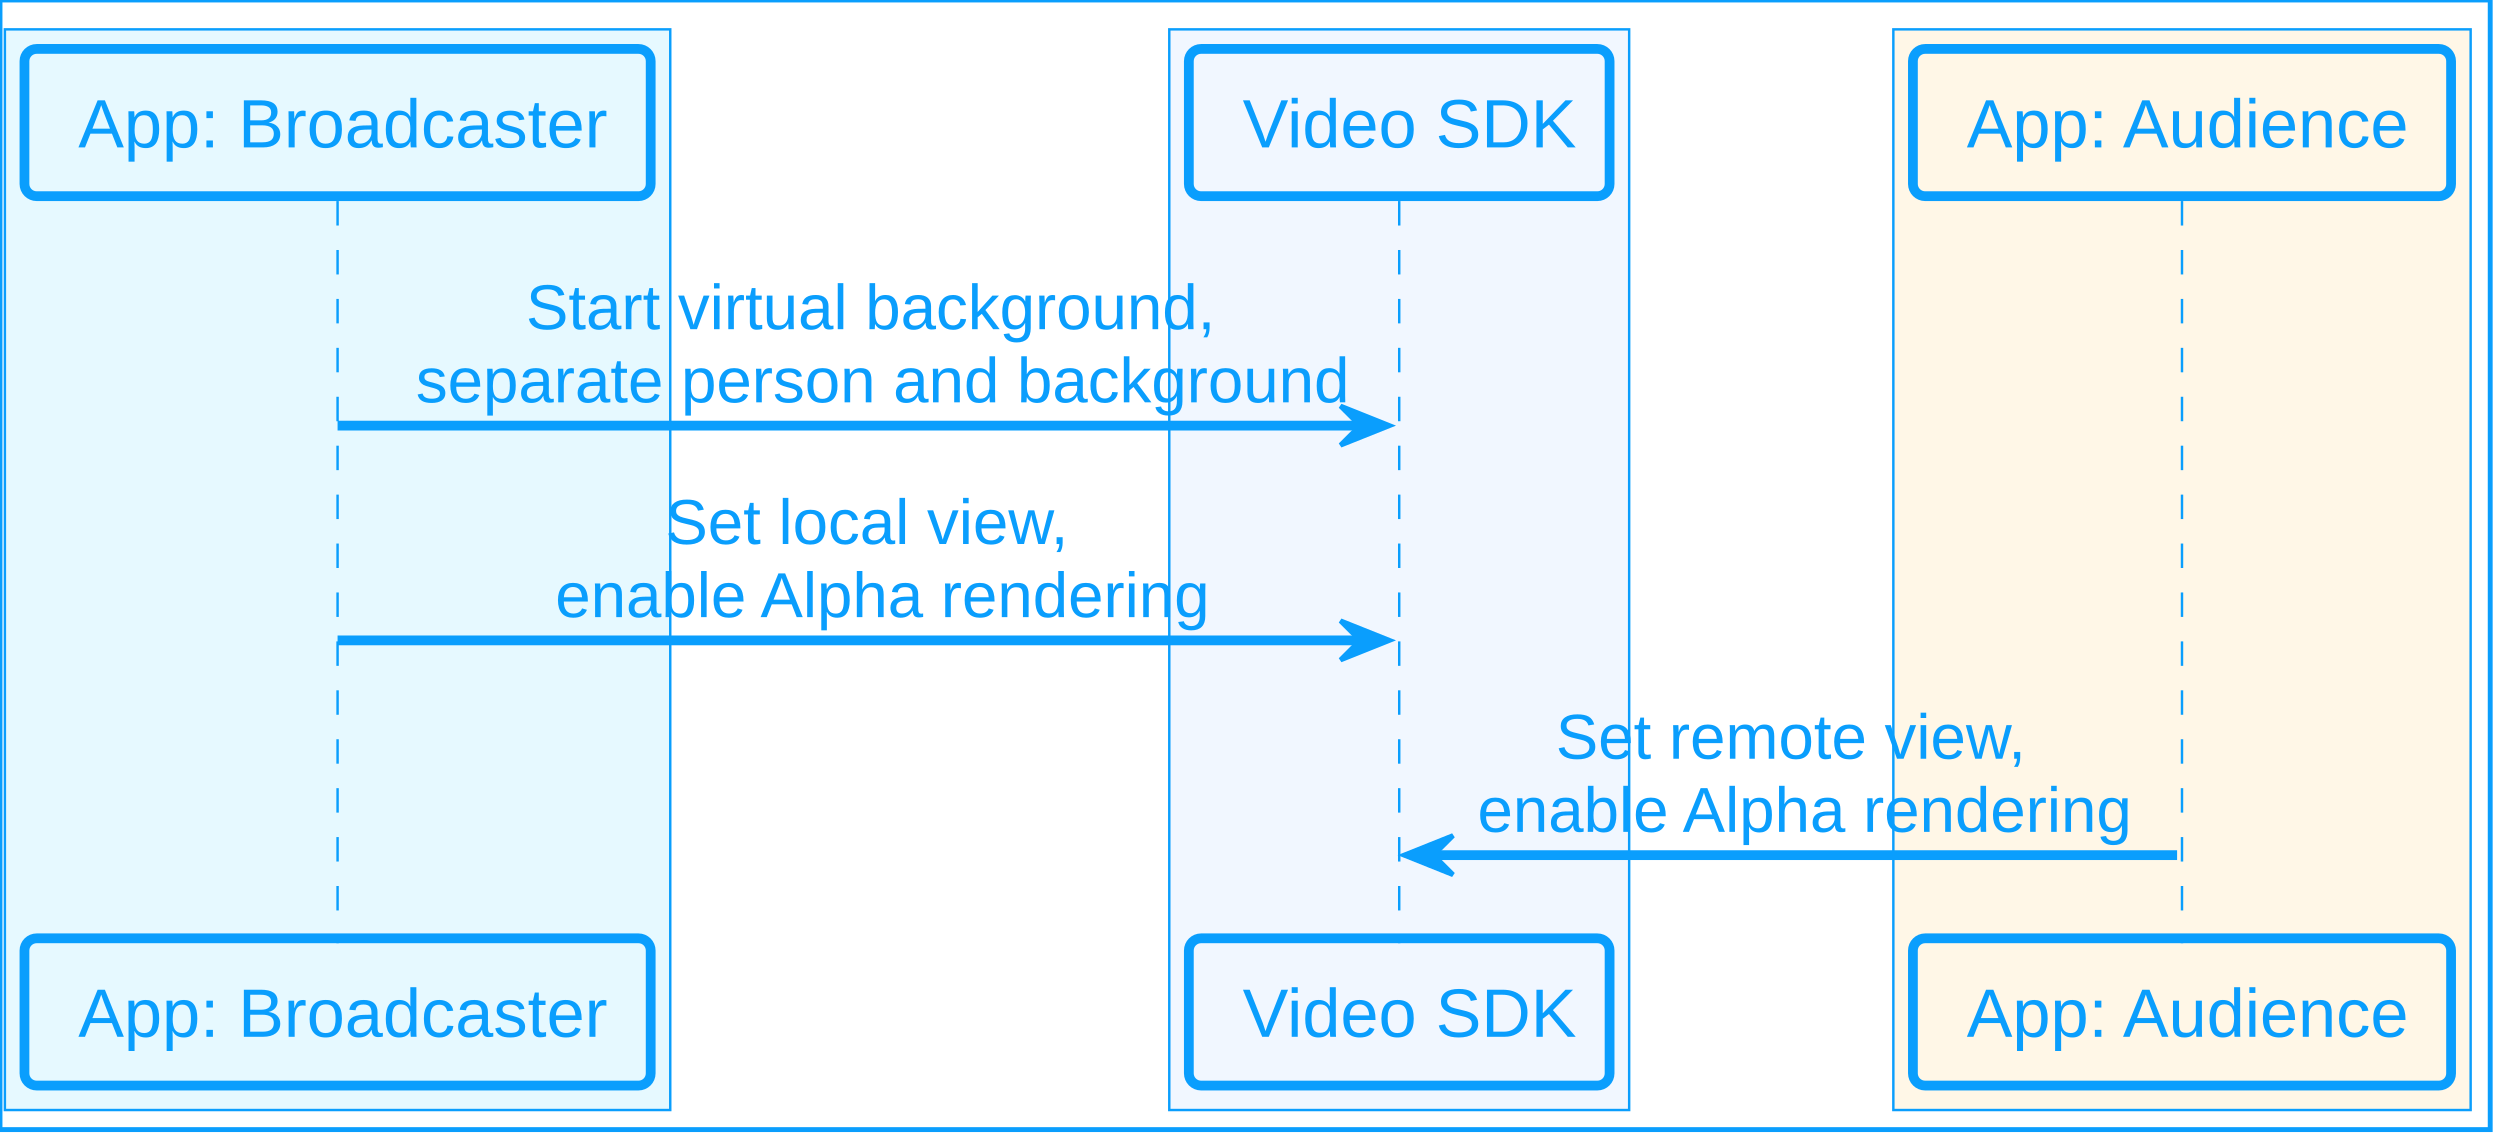
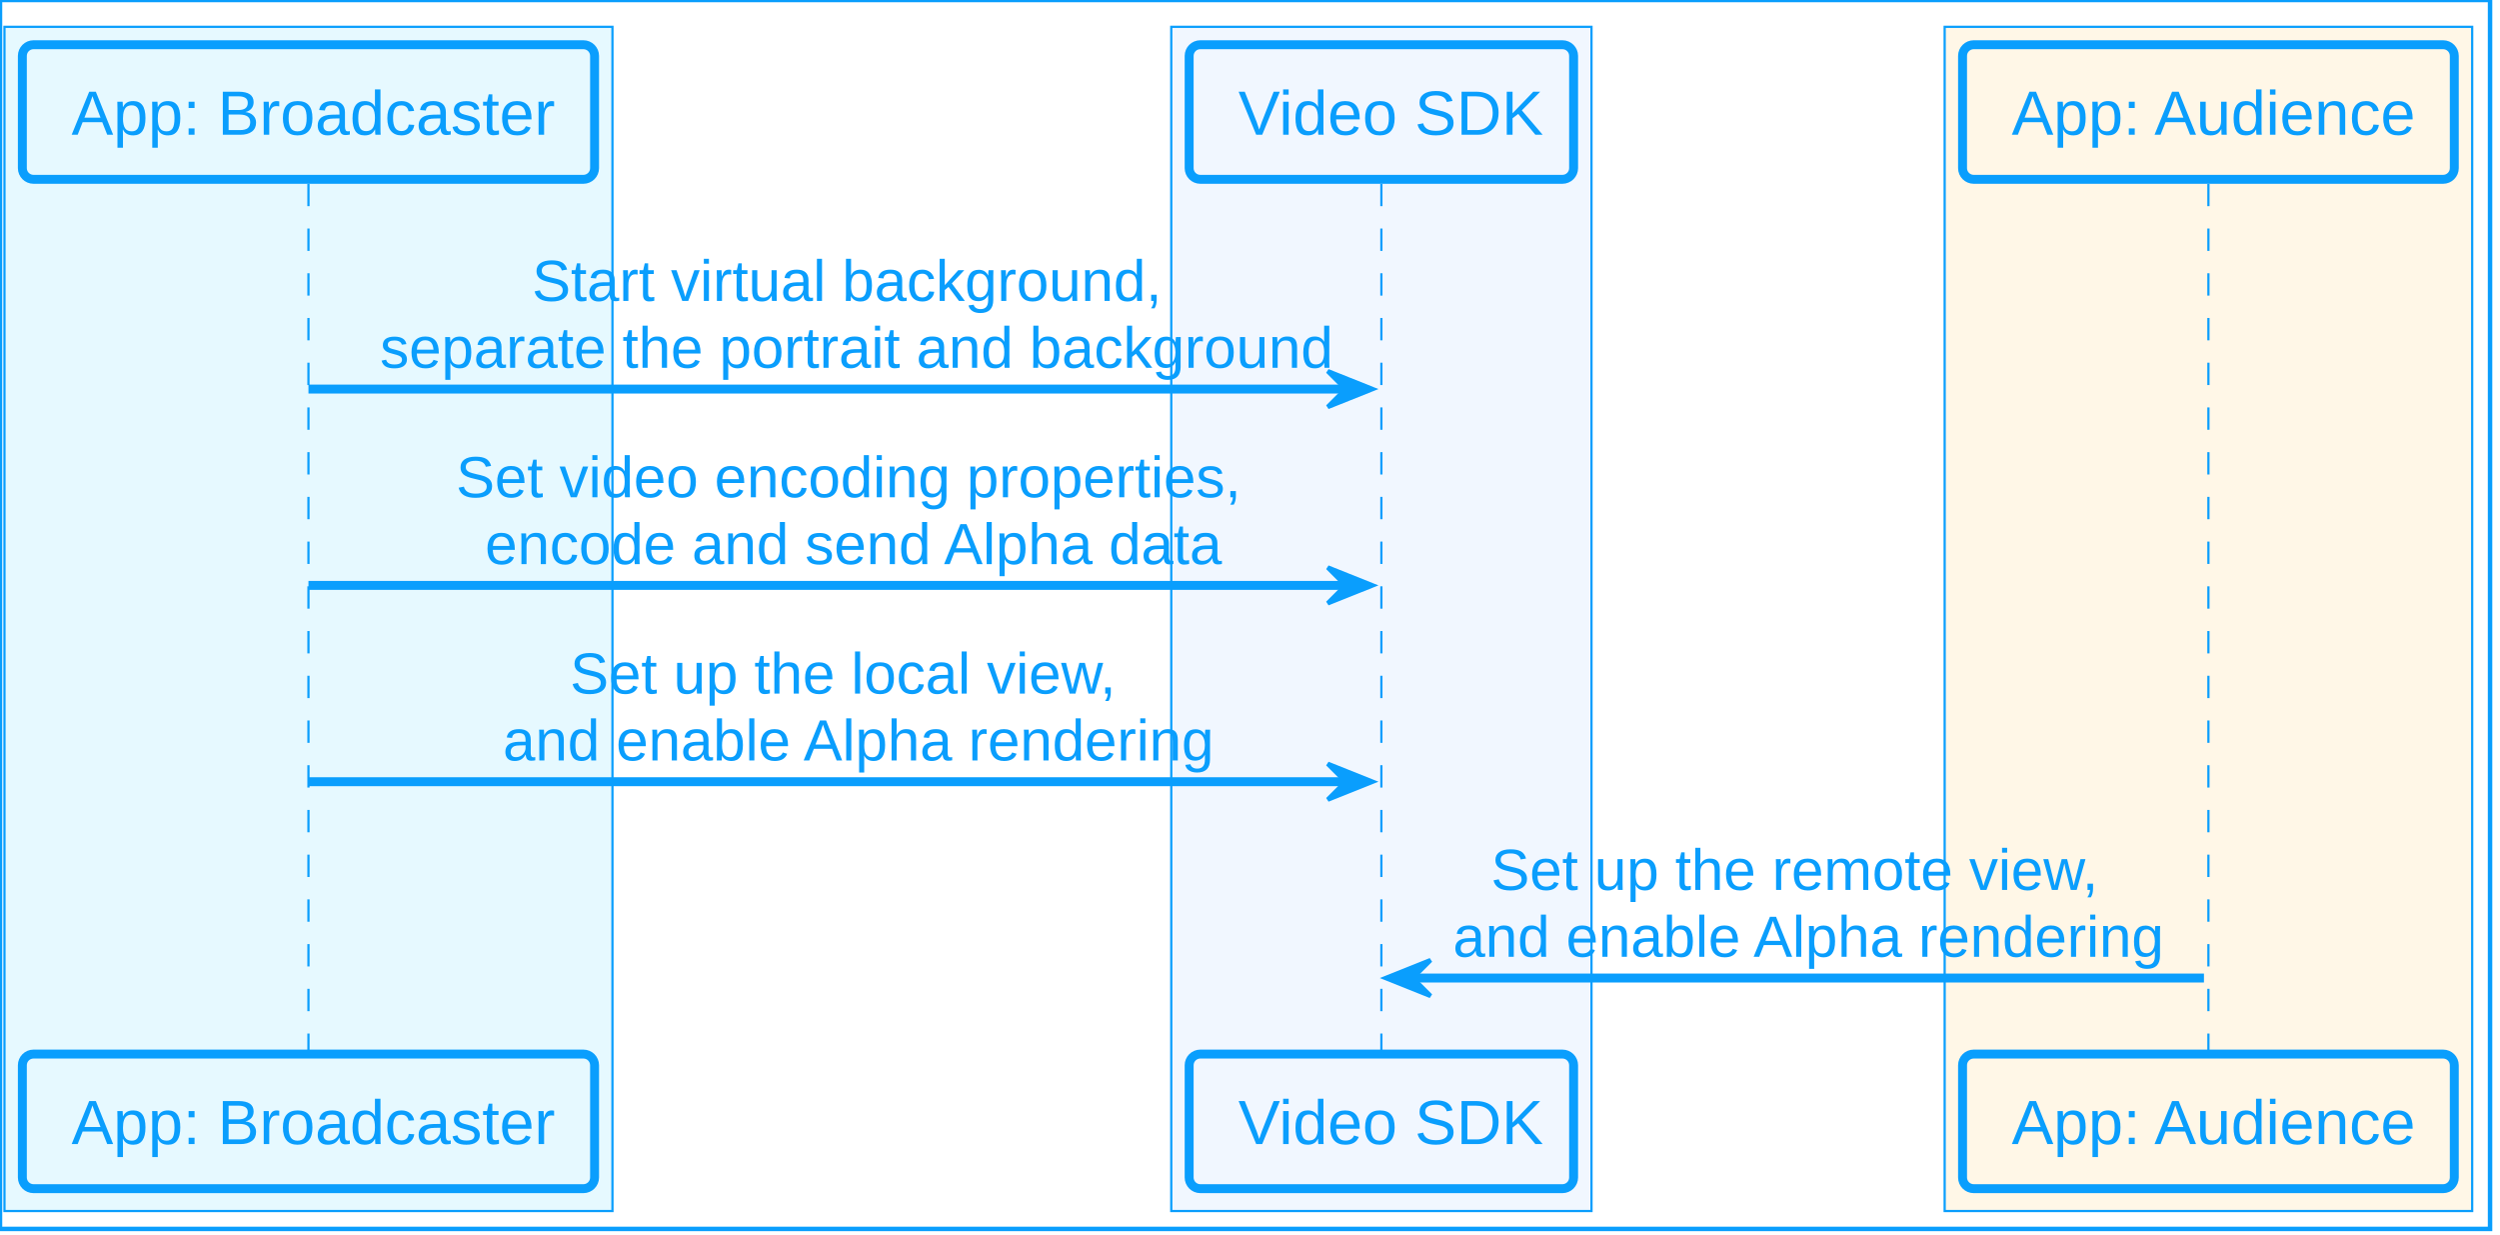
- <svg xmlns="http://www.w3.org/2000/svg" contentStyleType="text/css" height="232px" preserveAspectRatio="none" style="width:511px;height:232px;" version="1.1" viewBox="0 0 511 232" width="511px" zoomAndPan="magnify">
+ <svg xmlns="http://www.w3.org/2000/svg" contentStyleType="text/css" height="276px" preserveAspectRatio="none" style="width:559px;height:276px;" version="1.1" viewBox="0 0 559 276" width="559px" zoomAndPan="magnify">
  <defs />
  <g>
-     <rect fill="none" height="230.89" style="stroke:#0A9EFD;stroke-width:1.0;" width="509" x="0" y="0" />
-     <rect fill="#E6F9FF" height="220.89" style="stroke:#0A9EFD;stroke-width:0.5;" width="136" x="1" y="6" />
-     <rect fill="#F1F7FF" height="220.89" style="stroke:#0A9EFD;stroke-width:0.5;" width="94" x="239" y="6" />
-     <rect fill="#FFF7E7" height="220.89" style="stroke:#0A9EFD;stroke-width:0.5;" width="118" x="387" y="6" />
-     <line style="stroke:#0A9EFD;stroke-width:0.5;stroke-dasharray:5.0,5.0;" x1="69" x2="69" y1="41.099" y2="192.791" />
-     <line style="stroke:#0A9EFD;stroke-width:0.5;stroke-dasharray:5.0,5.0;" x1="286" x2="286" y1="41.099" y2="192.791" />
-     <line style="stroke:#0A9EFD;stroke-width:0.5;stroke-dasharray:5.0,5.0;" x1="446" x2="446" y1="41.099" y2="192.791" />
+     <rect fill="none" height="274.787" style="stroke:#0A9EFD;stroke-width:1.0;" width="557" x="0" y="0" />
+     <rect fill="#E6F9FF" height="264.787" style="stroke:#0A9EFD;stroke-width:0.5;" width="136" x="1" y="6" />
+     <rect fill="#F1F7FF" height="264.787" style="stroke:#0A9EFD;stroke-width:0.5;" width="94" x="262" y="6" />
+     <rect fill="#FFF7E7" height="264.787" style="stroke:#0A9EFD;stroke-width:0.5;" width="118" x="435" y="6" />
+     <line style="stroke:#0A9EFD;stroke-width:0.5;stroke-dasharray:5.0,5.0;" x1="69" x2="69" y1="41.099" y2="236.689" />
+     <line style="stroke:#0A9EFD;stroke-width:0.5;stroke-dasharray:5.0,5.0;" x1="309" x2="309" y1="41.099" y2="236.689" />
+     <line style="stroke:#0A9EFD;stroke-width:0.5;stroke-dasharray:5.0,5.0;" x1="494" x2="494" y1="41.099" y2="236.689" />
    <rect fill="none" height="30.099" rx="2.5" ry="2.5" style="stroke:#0A9EFD;stroke-width:2.0;" width="128" x="5" y="10" />
    <text fill="#0A9EFD" font-family="Arial" font-size="14" lengthAdjust="spacing" textLength="110" x="16" y="30.132">App: Broadcaster</text>
-     <rect fill="none" height="30.099" rx="2.5" ry="2.5" style="stroke:#0A9EFD;stroke-width:2.0;" width="128" x="5" y="191.791" />
-     <text fill="#0A9EFD" font-family="Arial" font-size="14" lengthAdjust="spacing" textLength="110" x="16" y="211.923">App: Broadcaster</text>
-     <rect fill="none" height="30.099" rx="2.5" ry="2.5" style="stroke:#0A9EFD;stroke-width:2.0;" width="86" x="243" y="10" />
-     <text fill="#0A9EFD" font-family="Arial" font-size="14" lengthAdjust="spacing" textLength="68" x="254" y="30.132">Video SDK</text>
-     <rect fill="none" height="30.099" rx="2.5" ry="2.5" style="stroke:#0A9EFD;stroke-width:2.0;" width="86" x="243" y="191.791" />
-     <text fill="#0A9EFD" font-family="Arial" font-size="14" lengthAdjust="spacing" textLength="68" x="254" y="211.923">Video SDK</text>
-     <rect fill="none" height="30.099" rx="2.5" ry="2.5" style="stroke:#0A9EFD;stroke-width:2.0;" width="110" x="391" y="10" />
-     <text fill="#0A9EFD" font-family="Arial" font-size="14" lengthAdjust="spacing" textLength="92" x="402" y="30.132">App: Audience</text>
-     <rect fill="none" height="30.099" rx="2.5" ry="2.5" style="stroke:#0A9EFD;stroke-width:2.0;" width="110" x="391" y="191.791" />
-     <text fill="#0A9EFD" font-family="Arial" font-size="14" lengthAdjust="spacing" textLength="92" x="402" y="211.923">App: Audience</text>
-     <polygon fill="#0A9EFD" points="274,82.996,284,86.996,274,90.996,278,86.996" style="stroke:#0A9EFD;stroke-width:1.0;" />
-     <line style="stroke:#0A9EFD;stroke-width:2.0;" x1="69" x2="280" y1="86.996" y2="86.996" />
-     <text fill="#0A9EFD" font-family="Arial" font-size="13" lengthAdjust="spacing" textLength="140" x="107.5" y="67.293">Start virtual background,</text>
-     <text fill="#0A9EFD" font-family="Arial" font-size="13" lengthAdjust="spacing" textLength="189" x="85" y="82.241">separate person and background</text>
-     <polygon fill="#0A9EFD" points="274,126.894,284,130.894,274,134.894,278,130.894" style="stroke:#0A9EFD;stroke-width:1.0;" />
-     <line style="stroke:#0A9EFD;stroke-width:2.0;" x1="69" x2="280" y1="130.894" y2="130.894" />
-     <text fill="#0A9EFD" font-family="Arial" font-size="13" lengthAdjust="spacing" textLength="83" x="136" y="111.19">Set local view,</text>
-     <text fill="#0A9EFD" font-family="Arial" font-size="13" lengthAdjust="spacing" textLength="132" x="113.5" y="126.139">enable Alpha rendering</text>
-     <polygon fill="#0A9EFD" points="297,170.791,287,174.791,297,178.791,293,174.791" style="stroke:#0A9EFD;stroke-width:1.0;" />
-     <line style="stroke:#0A9EFD;stroke-width:2.0;" x1="291" x2="445" y1="174.791" y2="174.791" />
-     <text fill="#0A9EFD" font-family="Arial" font-size="13" lengthAdjust="spacing" textLength="96" x="318" y="155.087">Set remote view,</text>
-     <text fill="#0A9EFD" font-family="Arial" font-size="13" lengthAdjust="spacing" textLength="132" x="302" y="170.036">enable Alpha rendering</text>
+     <rect fill="none" height="30.099" rx="2.5" ry="2.5" style="stroke:#0A9EFD;stroke-width:2.0;" width="128" x="5" y="235.689" />
+     <text fill="#0A9EFD" font-family="Arial" font-size="14" lengthAdjust="spacing" textLength="110" x="16" y="255.82">App: Broadcaster</text>
+     <rect fill="none" height="30.099" rx="2.5" ry="2.5" style="stroke:#0A9EFD;stroke-width:2.0;" width="86" x="266" y="10" />
+     <text fill="#0A9EFD" font-family="Arial" font-size="14" lengthAdjust="spacing" textLength="68" x="277" y="30.132">Video SDK</text>
+     <rect fill="none" height="30.099" rx="2.5" ry="2.5" style="stroke:#0A9EFD;stroke-width:2.0;" width="86" x="266" y="235.689" />
+     <text fill="#0A9EFD" font-family="Arial" font-size="14" lengthAdjust="spacing" textLength="68" x="277" y="255.82">Video SDK</text>
+     <rect fill="none" height="30.099" rx="2.5" ry="2.5" style="stroke:#0A9EFD;stroke-width:2.0;" width="110" x="439" y="10" />
+     <text fill="#0A9EFD" font-family="Arial" font-size="14" lengthAdjust="spacing" textLength="92" x="450" y="30.132">App: Audience</text>
+     <rect fill="none" height="30.099" rx="2.5" ry="2.5" style="stroke:#0A9EFD;stroke-width:2.0;" width="110" x="439" y="235.689" />
+     <text fill="#0A9EFD" font-family="Arial" font-size="14" lengthAdjust="spacing" textLength="92" x="450" y="255.82">App: Audience</text>
+     <polygon fill="#0A9EFD" points="297,82.996,307,86.996,297,90.996,301,86.996" style="stroke:#0A9EFD;stroke-width:1.0;" />
+     <line style="stroke:#0A9EFD;stroke-width:2.0;" x1="69" x2="303" y1="86.996" y2="86.996" />
+     <text fill="#0A9EFD" font-family="Arial" font-size="13" lengthAdjust="spacing" textLength="140" x="119" y="67.293">Start virtual background,</text>
+     <text fill="#0A9EFD" font-family="Arial" font-size="13" lengthAdjust="spacing" textLength="212" x="85" y="82.241">separate the portrait and background</text>
+     <polygon fill="#0A9EFD" points="297,126.894,307,130.894,297,134.894,301,130.894" style="stroke:#0A9EFD;stroke-width:1.0;" />
+     <line style="stroke:#0A9EFD;stroke-width:2.0;" x1="69" x2="303" y1="130.894" y2="130.894" />
+     <text fill="#0A9EFD" font-family="Arial" font-size="13" lengthAdjust="spacing" textLength="174" x="102" y="111.19">Set video encoding properties,</text>
+     <text fill="#0A9EFD" font-family="Arial" font-size="13" lengthAdjust="spacing" textLength="165" x="108.5" y="126.139">encode and send Alpha data</text>
+     <polygon fill="#0A9EFD" points="297,170.791,307,174.791,297,178.791,301,174.791" style="stroke:#0A9EFD;stroke-width:1.0;" />
+     <line style="stroke:#0A9EFD;stroke-width:2.0;" x1="69" x2="303" y1="174.791" y2="174.791" />
+     <text fill="#0A9EFD" font-family="Arial" font-size="13" lengthAdjust="spacing" textLength="123" x="127.5" y="155.087">Set up the local view,</text>
+     <text fill="#0A9EFD" font-family="Arial" font-size="13" lengthAdjust="spacing" textLength="157" x="112.5" y="170.036">and enable Alpha rendering</text>
+     <polygon fill="#0A9EFD" points="320,214.689,310,218.689,320,222.689,316,218.689" style="stroke:#0A9EFD;stroke-width:1.0;" />
+     <line style="stroke:#0A9EFD;stroke-width:2.0;" x1="314" x2="493" y1="218.689" y2="218.689" />
+     <text fill="#0A9EFD" font-family="Arial" font-size="13" lengthAdjust="spacing" textLength="136" x="333.5" y="198.985">Set up the remote view,</text>
+     <text fill="#0A9EFD" font-family="Arial" font-size="13" lengthAdjust="spacing" textLength="157" x="325" y="213.934">and enable Alpha rendering</text>
  </g>
</svg>
